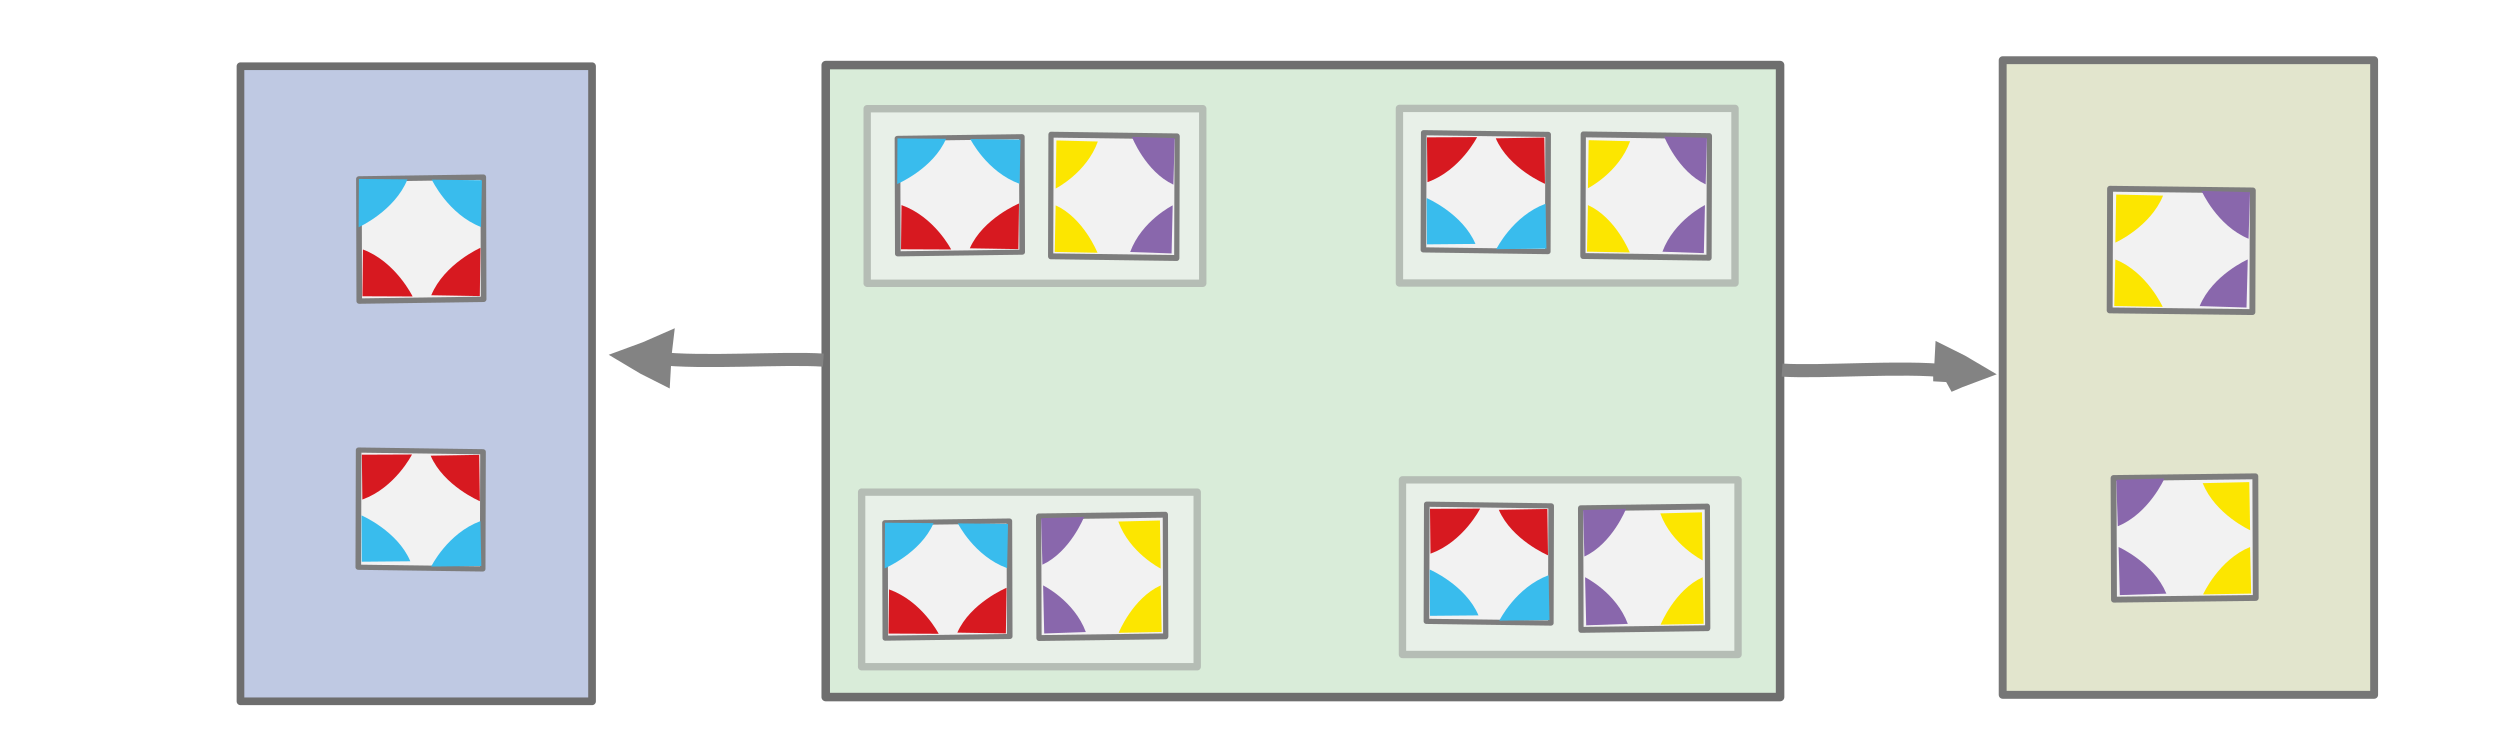
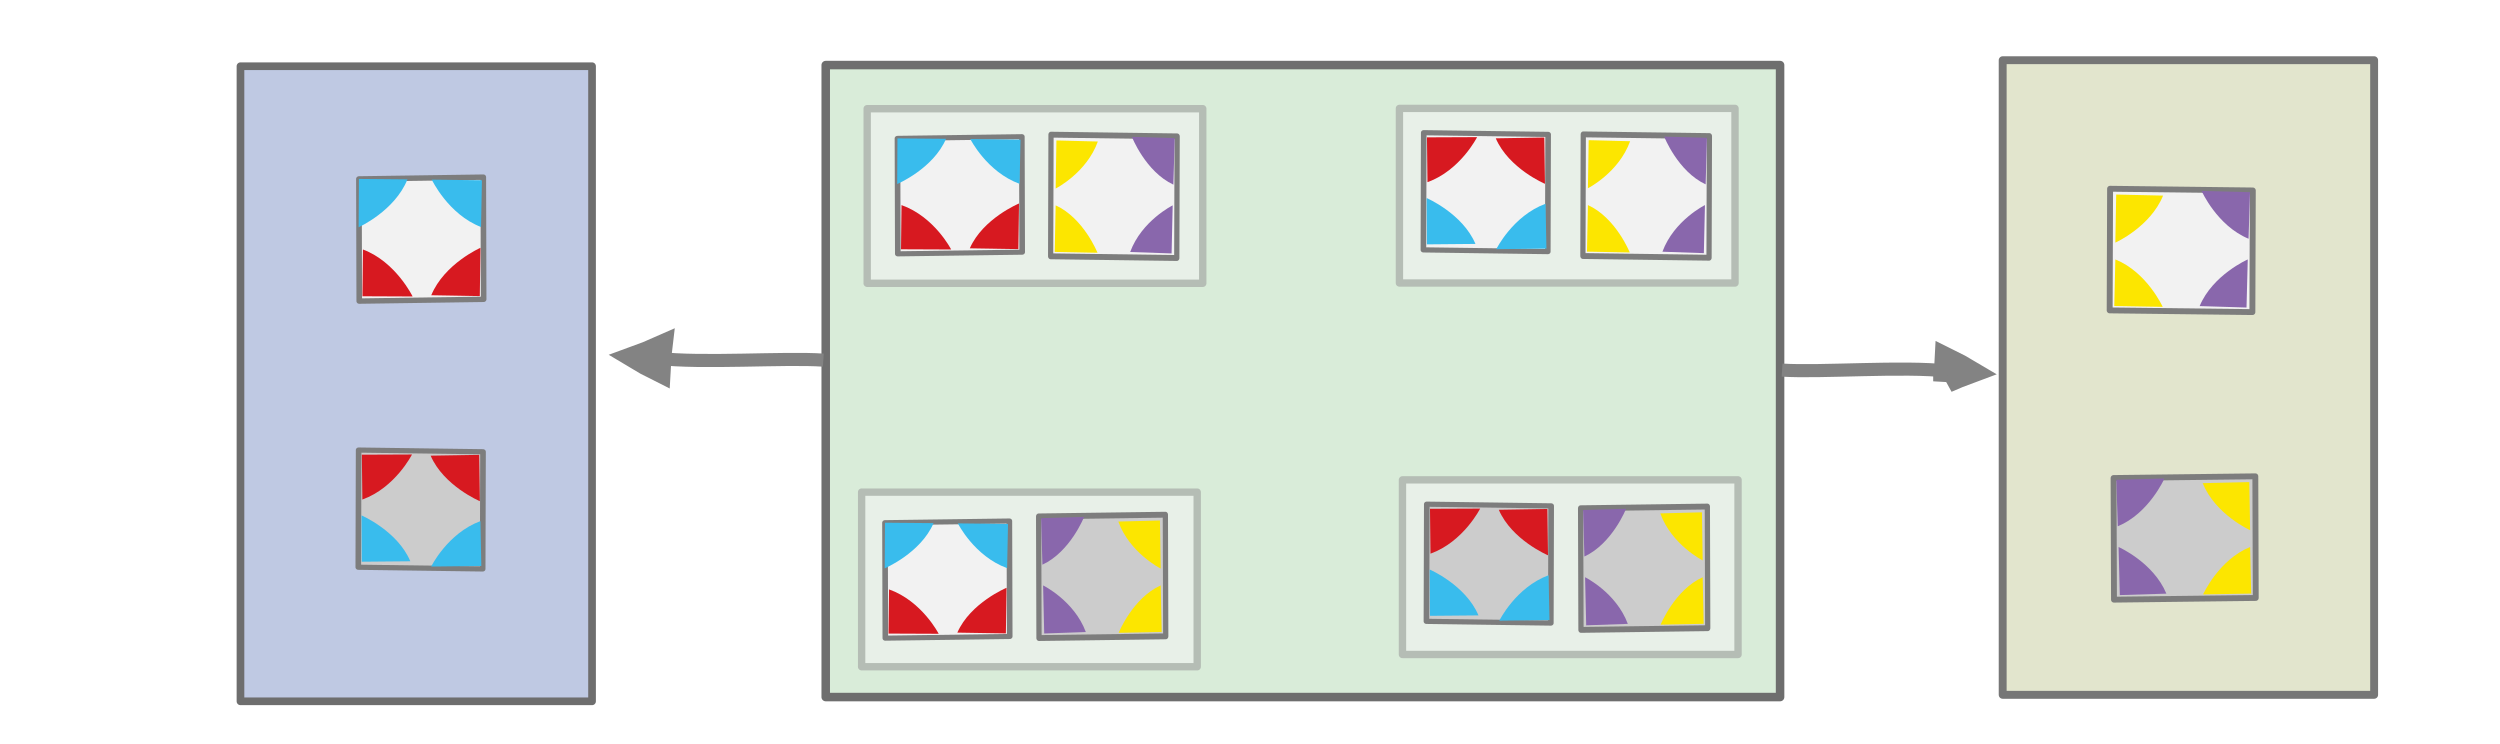
<svg xmlns="http://www.w3.org/2000/svg" viewBox="0 0 595.3 177" version="1.1" id="svg3397">
  <defs id="defs3401" />
  <g id="layer1" style="display:inline">
    <rect style="display:inline;opacity:0.57;fill:#4a66ae;fill-opacity:0.624;stroke:#000000;stroke-width:1.829;stroke-linecap:round;stroke-linejoin:round;stroke-miterlimit:10;stroke-dasharray:none;stroke-opacity:1" id="rect5720-2" width="83.717" height="151.232" x="57.261" y="15.766" />
    <text xml:space="preserve" style="font-style:normal;font-weight:normal;font-size:39.762px;line-height:1.25;font-family:sans-serif;letter-spacing:0px;word-spacing:0px;fill:#000000;fill-opacity:1;stroke:none;stroke-width:0.994" x="500.262" y="-52.671" id="text1739" />
    <rect style="opacity:0.57;fill:#66b666;stroke:#000000;stroke-width:2.03;stroke-linecap:round;stroke-linejoin:round;stroke-miterlimit:10;stroke-dasharray:none;stroke-opacity:1;fill-opacity:0.432" id="rect5720" width="227.25" height="150.483" x="196.622" y="15.499" />
    <rect style="opacity:0.57;fill:#f2f2f2;fill-opacity:1;stroke:#999999;stroke-width:1.756;stroke-linecap:round;stroke-linejoin:round;stroke-miterlimit:10;stroke-dasharray:none" id="rect4516" width="79.907" height="41.576" x="206.491" y="25.881" />
    <g id="g3737-9" style="display:inline" transform="matrix(0.0038953,-0.6840884,-0.6086224,-0.00437829,418.5996,95.53828)">
      <rect style="display:inline;fill:#f2f2f2;fill-opacity:1;stroke:#7d7d7d;stroke-width:2.045;stroke-linejoin:round;stroke-opacity:1" id="rect10151-2-2" width="42.339" height="49.35" x="47.116" y="227.548" transform="matrix(0.9999955,0.00298999,0.00561133,0.9999843,0,0)" />
      <path style="display:inline;fill:#8967ac;fill-opacity:1;stroke:#000000;stroke-width:0;stroke-linecap:butt;stroke-linejoin:miter;stroke-miterlimit:4;stroke-dasharray:none;stroke-opacity:1" d="m 73.913,229.168 c 4.442,10.922 16.534,16.344 16.534,16.344 l -0.324,-16.743 z" id="path1742-5-6-0" />
      <path style="display:inline;fill:#8967ac;fill-opacity:1;stroke:#000000;stroke-width:0;stroke-linecap:butt;stroke-linejoin:miter;stroke-miterlimit:4;stroke-dasharray:none;stroke-opacity:1" d="m 50.366,245.934 c 10.922,-4.442 16.344,-16.534 16.344,-16.534 l -16.743,0.324 z" id="path1742-5-0-1-2" />
      <path style="display:inline;fill:#fce600;fill-opacity:1;stroke:#000000;stroke-width:0;stroke-linecap:butt;stroke-linejoin:miter;stroke-miterlimit:4;stroke-dasharray:none;stroke-opacity:1" d="m 66.418,275.186 c -4.354,-10.958 -16.402,-16.477 -16.402,-16.477 l 0.189,16.745 z" id="path1742-5-8-8-3" />
      <path style="display:inline;fill:#fce600;fill-opacity:1;stroke:#000000;stroke-width:0;stroke-linecap:butt;stroke-linejoin:miter;stroke-miterlimit:4;stroke-dasharray:none;stroke-opacity:1" d="m 88.742,258.822 c -10.958,4.354 -16.477,16.402 -16.477,16.402 l 16.745,-0.189 z" id="path1742-5-0-3-7-7" />
    </g>
    <g id="g10281-2-3" transform="matrix(-0.00437829,-0.648992,-0.7131312,0.00433001,312.1227,94.99685)" style="display:inline">
      <rect style="display:inline;fill:#f2f2f2;fill-opacity:1;stroke:#7d7d7d;stroke-width:1.876;stroke-linejoin:round;stroke-opacity:1" id="rect10151-5-6-7" width="42.358" height="41.536" x="55.289" y="96.218" transform="matrix(0.9999943,-0.0033875,-0.00821188,0.9999663,0,0)" />
      <path style="display:inline;fill:#39bced;fill-opacity:1;stroke:#000000;stroke-width:0;stroke-linecap:butt;stroke-linejoin:miter;stroke-miterlimit:4;stroke-dasharray:none;stroke-opacity:1" d="m 79.571,96.743 c 4.442,10.922 16.534,16.344 16.534,16.344 l -0.324,-16.743 z" id="path1742-5-2-7" />
      <path style="display:inline;fill:#d71920;fill-opacity:1;stroke:#000000;stroke-width:0;stroke-linecap:butt;stroke-linejoin:miter;stroke-miterlimit:4;stroke-dasharray:none;stroke-opacity:1" d="m 56.023,113.509 c 10.922,-4.442 16.344,-16.534 16.344,-16.534 l -16.743,0.324 z" id="path1742-5-0-4-5" />
      <path style="display:inline;fill:#d71920;fill-opacity:1;stroke:#000000;stroke-width:0;stroke-linecap:butt;stroke-linejoin:miter;stroke-miterlimit:4;stroke-dasharray:none;stroke-opacity:1" d="m 72.039,136.215 c -4.354,-10.958 -16.402,-16.477 -16.402,-16.477 l 0.189,16.745 z" id="path1742-5-8-4-3" />
      <path style="display:inline;fill:#39bced;fill-opacity:1;stroke:#000000;stroke-width:0;stroke-linecap:butt;stroke-linejoin:miter;stroke-miterlimit:4;stroke-dasharray:none;stroke-opacity:1" d="m 96.248,121.207 c -10.958,4.354 -16.477,16.402 -16.477,16.402 l 16.745,-0.189 z" id="path1742-5-0-3-3-5" />
    </g>
    <rect style="display:inline;opacity:0.57;fill:#f2f2f2;fill-opacity:1;stroke:#999999;stroke-width:1.756;stroke-linecap:round;stroke-linejoin:round;stroke-miterlimit:10;stroke-dasharray:none" id="rect4516-3" width="79.907" height="41.576" x="333.233" y="25.814" />
    <g id="g3737-9-6" style="display:inline" transform="matrix(0.0038953,-0.6840884,-0.6086224,-0.00437829,545.3414,95.47077)">
      <rect style="display:inline;fill:#f2f2f2;fill-opacity:1;stroke:#7d7d7d;stroke-width:2.045;stroke-linejoin:round;stroke-opacity:1" id="rect10151-2-2-1" width="42.339" height="49.35" x="47.116" y="227.548" transform="matrix(0.9999955,0.00298999,0.00561133,0.9999843,0,0)" />
      <path style="display:inline;fill:#8967ac;fill-opacity:1;stroke:#000000;stroke-width:0;stroke-linecap:butt;stroke-linejoin:miter;stroke-miterlimit:4;stroke-dasharray:none;stroke-opacity:1" d="m 73.913,229.168 c 4.442,10.922 16.534,16.344 16.534,16.344 l -0.324,-16.743 z" id="path1742-5-6-0-2" />
      <path style="display:inline;fill:#8967ac;fill-opacity:1;stroke:#000000;stroke-width:0;stroke-linecap:butt;stroke-linejoin:miter;stroke-miterlimit:4;stroke-dasharray:none;stroke-opacity:1" d="m 50.366,245.934 c 10.922,-4.442 16.344,-16.534 16.344,-16.534 l -16.743,0.324 z" id="path1742-5-0-1-2-9" />
      <path style="display:inline;fill:#fce600;fill-opacity:1;stroke:#000000;stroke-width:0;stroke-linecap:butt;stroke-linejoin:miter;stroke-miterlimit:4;stroke-dasharray:none;stroke-opacity:1" d="m 66.418,275.186 c -4.354,-10.958 -16.402,-16.477 -16.402,-16.477 l 0.189,16.745 z" id="path1742-5-8-8-3-3" />
      <path style="display:inline;fill:#fce600;fill-opacity:1;stroke:#000000;stroke-width:0;stroke-linecap:butt;stroke-linejoin:miter;stroke-miterlimit:4;stroke-dasharray:none;stroke-opacity:1" d="m 88.742,258.822 c -10.958,4.354 -16.477,16.402 -16.477,16.402 l 16.745,-0.189 z" id="path1742-5-0-3-7-7-1" />
    </g>
    <g id="g10281-2-3-9" transform="matrix(-0.00437829,0.6586924,-0.7131312,-0.00439473,437.3611,-3.468913)" style="display:inline">
      <rect style="display:inline;fill:#f2f2f2;fill-opacity:1;stroke:#7d7d7d;stroke-width:1.876;stroke-linejoin:round;stroke-opacity:1" id="rect10151-5-6-7-4" width="42.358" height="41.536" x="55.289" y="96.218" transform="matrix(0.9999943,-0.0033875,-0.00821188,0.9999663,0,0)" />
      <path style="display:inline;fill:#39bced;fill-opacity:1;stroke:#000000;stroke-width:0;stroke-linecap:butt;stroke-linejoin:miter;stroke-miterlimit:4;stroke-dasharray:none;stroke-opacity:1" d="m 79.571,96.743 c 4.442,10.922 16.534,16.344 16.534,16.344 l -0.324,-16.743 z" id="path1742-5-2-7-7" />
      <path style="display:inline;fill:#d71920;fill-opacity:1;stroke:#000000;stroke-width:0;stroke-linecap:butt;stroke-linejoin:miter;stroke-miterlimit:4;stroke-dasharray:none;stroke-opacity:1" d="m 56.023,113.509 c 10.922,-4.442 16.344,-16.534 16.344,-16.534 l -16.743,0.324 z" id="path1742-5-0-4-5-8" />
      <path style="display:inline;fill:#d71920;fill-opacity:1;stroke:#000000;stroke-width:0;stroke-linecap:butt;stroke-linejoin:miter;stroke-miterlimit:4;stroke-dasharray:none;stroke-opacity:1" d="m 72.039,136.215 c -4.354,-10.958 -16.402,-16.477 -16.402,-16.477 l 0.189,16.745 z" id="path1742-5-8-4-3-4" />
      <path style="display:inline;fill:#39bced;fill-opacity:1;stroke:#000000;stroke-width:0;stroke-linecap:butt;stroke-linejoin:miter;stroke-miterlimit:4;stroke-dasharray:none;stroke-opacity:1" d="m 94.244,120.056 c -10.958,4.354 -16.477,16.402 -16.477,16.402 l 16.745,-0.189 z" id="path1742-5-0-3-3-5-5" />
    </g>
    <rect style="display:inline;opacity:0.57;fill:#f2f2f2;fill-opacity:1;stroke:#999999;stroke-width:1.756;stroke-linecap:round;stroke-linejoin:round;stroke-miterlimit:10;stroke-dasharray:none" id="rect4516-3-7" width="79.907" height="41.576" x="205.17" y="117.187" />
    <rect style="display:inline;opacity:0.57;fill:#f2f2f2;fill-opacity:1;stroke:#999999;stroke-width:1.756;stroke-linecap:round;stroke-linejoin:round;stroke-miterlimit:10;stroke-dasharray:none" id="rect4516-3-7-4" width="79.907" height="41.576" x="333.955" y="114.269" />
    <g id="g3737-9-6-6-4" style="display:inline" transform="matrix(-0.00391408,-0.6840884,0.6115572,-0.00437829,108.3539,186.0336)">
-       <rect style="display:inline;fill:#f2f2f2;fill-opacity:1;stroke:#7d7d7d;stroke-width:2.045;stroke-linejoin:round;stroke-opacity:1" id="rect10151-2-2-1-5-3" width="42.339" height="49.35" x="47.116" y="227.548" transform="matrix(0.9999955,0.00298999,0.00561133,0.9999843,0,0)" />
+       <rect style="display:inline;fill:#cccccc;fill-opacity:1;stroke:#7d7d7d;stroke-width:2.045;stroke-linejoin:round;stroke-opacity:1" id="rect10151-2-2-1-5-3" width="42.339" height="49.35" x="47.116" y="227.548" transform="matrix(0.9999955,0.00298999,0.00561133,0.9999843,0,0)" />
      <path style="display:inline;fill:#8967ac;fill-opacity:1;stroke:#000000;stroke-width:0;stroke-linecap:butt;stroke-linejoin:miter;stroke-miterlimit:4;stroke-dasharray:none;stroke-opacity:1" d="m 73.913,229.168 c 4.442,10.922 16.534,16.344 16.534,16.344 l -0.324,-16.743 z" id="path1742-5-6-0-2-6-0" />
      <path style="display:inline;fill:#8967ac;fill-opacity:1;stroke:#000000;stroke-width:0;stroke-linecap:butt;stroke-linejoin:miter;stroke-miterlimit:4;stroke-dasharray:none;stroke-opacity:1" d="m 50.366,245.934 c 10.922,-4.442 16.344,-16.534 16.344,-16.534 l -16.743,0.324 z" id="path1742-5-0-1-2-9-9-7" />
      <path style="display:inline;fill:#fce600;fill-opacity:1;stroke:#000000;stroke-width:0;stroke-linecap:butt;stroke-linejoin:miter;stroke-miterlimit:4;stroke-dasharray:none;stroke-opacity:1" d="m 66.418,275.186 c -4.354,-10.958 -16.402,-16.477 -16.402,-16.477 l 0.189,16.745 z" id="path1742-5-8-8-3-3-3-8" />
      <path style="display:inline;fill:#fce600;fill-opacity:1;stroke:#000000;stroke-width:0;stroke-linecap:butt;stroke-linejoin:miter;stroke-miterlimit:4;stroke-dasharray:none;stroke-opacity:1" d="m 88.742,258.822 c -10.958,4.354 -16.477,16.402 -16.477,16.402 l 16.745,-0.189 z" id="path1742-5-0-3-7-7-1-7-6" />
    </g>
    <g id="g10281-2-3-9-4-8" transform="matrix(-0.00437829,0.6586924,-0.7131312,-0.00439473,438.0836,84.98635)" style="display:inline">
-       <rect style="display:inline;fill:#f2f2f2;fill-opacity:1;stroke:#7d7d7d;stroke-width:1.876;stroke-linejoin:round;stroke-opacity:1" id="rect10151-5-6-7-4-5-8" width="42.358" height="41.536" x="55.289" y="96.218" transform="matrix(0.9999943,-0.0033875,-0.00821188,0.9999663,0,0)" />
+       <rect style="display:inline;fill:#cccccc;fill-opacity:1;stroke:#7d7d7d;stroke-width:1.876;stroke-linejoin:round;stroke-opacity:1" id="rect10151-5-6-7-4-5-8" width="42.358" height="41.536" x="55.289" y="96.218" transform="matrix(0.9999943,-0.0033875,-0.00821188,0.9999663,0,0)" />
      <path style="display:inline;fill:#39bced;fill-opacity:1;stroke:#000000;stroke-width:0;stroke-linecap:butt;stroke-linejoin:miter;stroke-miterlimit:4;stroke-dasharray:none;stroke-opacity:1" d="m 79.571,96.743 c 4.442,10.922 16.534,16.344 16.534,16.344 l -0.324,-16.743 z" id="path1742-5-2-7-7-2-4" />
      <path style="display:inline;fill:#d71920;fill-opacity:1;stroke:#000000;stroke-width:0;stroke-linecap:butt;stroke-linejoin:miter;stroke-miterlimit:4;stroke-dasharray:none;stroke-opacity:1" d="m 56.023,113.509 c 10.922,-4.442 16.344,-16.534 16.344,-16.534 l -16.743,0.324 z" id="path1742-5-0-4-5-8-5-3" />
      <path style="display:inline;fill:#d71920;fill-opacity:1;stroke:#000000;stroke-width:0;stroke-linecap:butt;stroke-linejoin:miter;stroke-miterlimit:4;stroke-dasharray:none;stroke-opacity:1" d="m 72.039,136.215 c -4.354,-10.958 -16.402,-16.477 -16.402,-16.477 l 0.189,16.745 z" id="path1742-5-8-4-3-4-4-1" />
      <path style="display:inline;fill:#39bced;fill-opacity:1;stroke:#000000;stroke-width:0;stroke-linecap:butt;stroke-linejoin:miter;stroke-miterlimit:4;stroke-dasharray:none;stroke-opacity:1" d="m 94.244,120.056 c -10.958,4.354 -16.477,16.402 -16.477,16.402 l 16.745,-0.189 z" id="path1742-5-0-3-3-5-5-7-4" />
    </g>
    <g id="g3737-9-6-6-4-3" style="display:inline" transform="matrix(-0.00391408,-0.6840884,0.6115572,-0.00437829,237.4101,184.09)">
-       <rect style="display:inline;fill:#f2f2f2;fill-opacity:1;stroke:#7d7d7d;stroke-width:2.045;stroke-linejoin:round;stroke-opacity:1" id="rect10151-2-2-1-5-3-6" width="42.339" height="49.35" x="47.116" y="227.548" transform="matrix(0.9999955,0.00298999,0.00561133,0.9999843,0,0)" />
+       <rect style="display:inline;fill:#cccccc;fill-opacity:1;stroke:#7d7d7d;stroke-width:2.045;stroke-linejoin:round;stroke-opacity:1" id="rect10151-2-2-1-5-3-6" width="42.339" height="49.35" x="47.116" y="227.548" transform="matrix(0.9999955,0.00298999,0.00561133,0.9999843,0,0)" />
      <path style="display:inline;fill:#8967ac;fill-opacity:1;stroke:#000000;stroke-width:0;stroke-linecap:butt;stroke-linejoin:miter;stroke-miterlimit:4;stroke-dasharray:none;stroke-opacity:1" d="m 73.913,229.168 c 4.442,10.922 16.534,16.344 16.534,16.344 l -0.324,-16.743 z" id="path1742-5-6-0-2-6-0-7" />
      <path style="display:inline;fill:#8967ac;fill-opacity:1;stroke:#000000;stroke-width:0;stroke-linecap:butt;stroke-linejoin:miter;stroke-miterlimit:4;stroke-dasharray:none;stroke-opacity:1" d="m 50.366,245.934 c 10.922,-4.442 16.344,-16.534 16.344,-16.534 l -16.743,0.324 z" id="path1742-5-0-1-2-9-9-7-5" />
      <path style="display:inline;fill:#fce600;fill-opacity:1;stroke:#000000;stroke-width:0;stroke-linecap:butt;stroke-linejoin:miter;stroke-miterlimit:4;stroke-dasharray:none;stroke-opacity:1" d="m 66.418,275.186 c -4.354,-10.958 -16.402,-16.477 -16.402,-16.477 l 0.189,16.745 z" id="path1742-5-8-8-3-3-3-8-3" />
      <path style="display:inline;fill:#fce600;fill-opacity:1;stroke:#000000;stroke-width:0;stroke-linecap:butt;stroke-linejoin:miter;stroke-miterlimit:4;stroke-dasharray:none;stroke-opacity:1" d="m 88.742,258.822 c -10.958,4.354 -16.477,16.402 -16.477,16.402 l 16.745,-0.189 z" id="path1742-5-0-3-7-7-1-7-6-5" />
    </g>
    <g id="g10281-2-3-6" transform="matrix(-0.00437829,-0.648992,-0.7131312,0.00433001,309.1523,186.5088)" style="display:inline">
      <rect style="display:inline;fill:#f2f2f2;fill-opacity:1;stroke:#7d7d7d;stroke-width:1.876;stroke-linejoin:round;stroke-opacity:1" id="rect10151-5-6-7-2" width="42.358" height="41.536" x="55.289" y="96.218" transform="matrix(0.9999943,-0.0033875,-0.00821188,0.9999663,0,0)" />
      <path style="display:inline;fill:#39bced;fill-opacity:1;stroke:#000000;stroke-width:0;stroke-linecap:butt;stroke-linejoin:miter;stroke-miterlimit:4;stroke-dasharray:none;stroke-opacity:1" d="m 79.571,96.743 c 4.442,10.922 16.534,16.344 16.534,16.344 l -0.324,-16.743 z" id="path1742-5-2-7-9" />
      <path style="display:inline;fill:#d71920;fill-opacity:1;stroke:#000000;stroke-width:0;stroke-linecap:butt;stroke-linejoin:miter;stroke-miterlimit:4;stroke-dasharray:none;stroke-opacity:1" d="m 56.023,113.509 c 10.922,-4.442 16.344,-16.534 16.344,-16.534 l -16.743,0.324 z" id="path1742-5-0-4-5-1" />
      <path style="display:inline;fill:#d71920;fill-opacity:1;stroke:#000000;stroke-width:0;stroke-linecap:butt;stroke-linejoin:miter;stroke-miterlimit:4;stroke-dasharray:none;stroke-opacity:1" d="m 72.039,136.215 c -4.354,-10.958 -16.402,-16.477 -16.402,-16.477 l 0.189,16.745 z" id="path1742-5-8-4-3-2" />
      <path style="display:inline;fill:#39bced;fill-opacity:1;stroke:#000000;stroke-width:0;stroke-linecap:butt;stroke-linejoin:miter;stroke-miterlimit:4;stroke-dasharray:none;stroke-opacity:1" d="m 96.248,121.207 c -10.958,4.354 -16.477,16.402 -16.477,16.402 l 16.745,-0.189 z" id="path1742-5-0-3-3-5-7" />
    </g>
    <rect style="display:inline;opacity:0.57;fill:#8b9438;fill-opacity:0.445;stroke:#0e0e0e;stroke-width:1.879;stroke-linecap:round;stroke-linejoin:round;stroke-miterlimit:10;stroke-dasharray:none;stroke-opacity:1" id="rect5720-2-2" width="88.451" height="151.118" x="476.878" y="14.335" />
    <g id="g3737" transform="matrix(-0.00437829,-0.6840884,0.6840884,-0.00437829,347.8358,176.8917)">
-       <rect style="display:inline;fill:#f2f2f2;fill-opacity:1;stroke:#7d7d7d;stroke-width:2.045;stroke-linejoin:round;stroke-opacity:1" id="rect10151-2" width="42.339" height="49.35" x="47.116" y="227.548" transform="matrix(0.9999955,0.00298999,0.00561133,0.9999843,0,0)" />
+       <rect style="display:inline;fill:#cccccc;fill-opacity:1;stroke:#7d7d7d;stroke-width:2.045;stroke-linejoin:round;stroke-opacity:1" id="rect10151-2" width="42.339" height="49.35" x="47.116" y="227.548" transform="matrix(0.9999955,0.00298999,0.00561133,0.9999843,0,0)" />
      <path style="display:inline;fill:#8967ac;fill-opacity:1;stroke:#000000;stroke-width:0;stroke-linecap:butt;stroke-linejoin:miter;stroke-miterlimit:4;stroke-dasharray:none;stroke-opacity:1" d="m 73.913,229.168 c 4.442,10.922 16.534,16.344 16.534,16.344 l -0.324,-16.743 z" id="path1742-5-6" />
      <path style="display:inline;fill:#8967ac;fill-opacity:1;stroke:#000000;stroke-width:0;stroke-linecap:butt;stroke-linejoin:miter;stroke-miterlimit:4;stroke-dasharray:none;stroke-opacity:1" d="m 50.366,245.934 c 10.922,-4.442 16.344,-16.534 16.344,-16.534 l -16.743,0.324 z" id="path1742-5-0-1" />
      <path style="display:inline;fill:#fce600;fill-opacity:1;stroke:#000000;stroke-width:0;stroke-linecap:butt;stroke-linejoin:miter;stroke-miterlimit:4;stroke-dasharray:none;stroke-opacity:1" d="m 66.418,275.186 c -4.354,-10.958 -16.402,-16.477 -16.402,-16.477 l 0.189,16.745 z" id="path1742-5-8-8" />
      <path style="display:inline;fill:#fce600;fill-opacity:1;stroke:#000000;stroke-width:0;stroke-linecap:butt;stroke-linejoin:miter;stroke-miterlimit:4;stroke-dasharray:none;stroke-opacity:1" d="m 88.742,258.822 c -10.958,4.354 -16.477,16.402 -16.477,16.402 l 16.745,-0.189 z" id="path1742-5-0-3-7" />
    </g>
    <g id="g3737-9-0" style="display:inline" transform="matrix(0.00440731,-0.6840884,-0.6886222,-0.00437829,692.913,108.4175)">
      <rect style="display:inline;fill:#f2f2f2;fill-opacity:1;stroke:#7d7d7d;stroke-width:2.045;stroke-linejoin:round;stroke-opacity:1" id="rect10151-2-2-9" width="42.339" height="49.35" x="47.116" y="227.548" transform="matrix(0.9999955,0.00298999,0.00561133,0.9999843,0,0)" />
      <path style="display:inline;fill:#8967ac;fill-opacity:1;stroke:#000000;stroke-width:0;stroke-linecap:butt;stroke-linejoin:miter;stroke-miterlimit:4;stroke-dasharray:none;stroke-opacity:1" d="m 73.913,229.168 c 4.442,10.922 16.534,16.344 16.534,16.344 l -0.324,-16.743 z" id="path1742-5-6-0-3" />
      <path style="display:inline;fill:#8967ac;fill-opacity:1;stroke:#000000;stroke-width:0;stroke-linecap:butt;stroke-linejoin:miter;stroke-miterlimit:4;stroke-dasharray:none;stroke-opacity:1" d="m 50.366,245.934 c 10.922,-4.442 16.344,-16.534 16.344,-16.534 l -16.743,0.324 z" id="path1742-5-0-1-2-6" />
      <path style="display:inline;fill:#fce600;fill-opacity:1;stroke:#000000;stroke-width:0;stroke-linecap:butt;stroke-linejoin:miter;stroke-miterlimit:4;stroke-dasharray:none;stroke-opacity:1" d="m 66.418,275.186 c -4.354,-10.958 -16.402,-16.477 -16.402,-16.477 l 0.189,16.745 z" id="path1742-5-8-8-3-0" />
      <path style="display:inline;fill:#fce600;fill-opacity:1;stroke:#000000;stroke-width:0;stroke-linecap:butt;stroke-linejoin:miter;stroke-miterlimit:4;stroke-dasharray:none;stroke-opacity:1" d="m 88.742,258.822 c -10.958,4.354 -16.477,16.402 -16.477,16.402 l 16.745,-0.189 z" id="path1742-5-0-3-7-7-6" />
    </g>
    <g id="g10281-2-3-2" transform="matrix(-0.00437829,0.6586924,-0.7131312,-0.00439473,183.7357,72.10032)" style="display:inline">
-       <rect style="display:inline;fill:#f2f2f2;fill-opacity:1;stroke:#7d7d7d;stroke-width:1.876;stroke-linejoin:round;stroke-opacity:1" id="rect10151-5-6" width="42.358" height="41.536" x="55.289" y="96.218" transform="matrix(0.9999943,-0.0033875,-0.00821188,0.9999663,0,0)" />
+       <rect style="display:inline;fill:#cccccc;fill-opacity:1;stroke:#7d7d7d;stroke-width:1.876;stroke-linejoin:round;stroke-opacity:1" id="rect10151-5-6" width="42.358" height="41.536" x="55.289" y="96.218" transform="matrix(0.9999943,-0.0033875,-0.00821188,0.9999663,0,0)" />
      <path style="display:inline;fill:#39bced;fill-opacity:1;stroke:#000000;stroke-width:0;stroke-linecap:butt;stroke-linejoin:miter;stroke-miterlimit:4;stroke-dasharray:none;stroke-opacity:1" d="m 79.571,96.743 c 4.442,10.922 16.534,16.344 16.534,16.344 l -0.324,-16.743 z" id="path1742-5-2-7-6" />
      <path style="display:inline;fill:#d71920;fill-opacity:1;stroke:#000000;stroke-width:0;stroke-linecap:butt;stroke-linejoin:miter;stroke-miterlimit:4;stroke-dasharray:none;stroke-opacity:1" d="m 56.023,113.509 c 10.922,-4.442 16.344,-16.534 16.344,-16.534 l -16.743,0.324 z" id="path1742-5-0-4-5-18" />
      <path style="display:inline;fill:#d71920;fill-opacity:1;stroke:#000000;stroke-width:0;stroke-linecap:butt;stroke-linejoin:miter;stroke-miterlimit:4;stroke-dasharray:none;stroke-opacity:1" d="m 72.039,136.215 c -4.354,-10.958 -16.402,-16.477 -16.402,-16.477 l 0.189,16.745 z" id="path1742-5-8-4-3-7" />
      <path style="display:inline;fill:#39bced;fill-opacity:1;stroke:#000000;stroke-width:0;stroke-linecap:butt;stroke-linejoin:miter;stroke-miterlimit:4;stroke-dasharray:none;stroke-opacity:1" d="m 94.244,120.056 c -10.958,4.354 -16.477,16.402 -16.477,16.402 l 16.745,-0.189 z" id="path1742-5-0-3-3-5-92" />
    </g>
    <g id="g10281-2-3-5" transform="matrix(-0.00437829,-0.6867032,-0.7131312,0.00458162,183.8827,108.2554)" style="display:inline">
      <rect style="display:inline;fill:#f2f2f2;fill-opacity:1;stroke:#7d7d7d;stroke-width:1.876;stroke-linejoin:round;stroke-opacity:1" id="rect10151-5-6-9" width="42.358" height="41.536" x="55.289" y="96.218" transform="matrix(0.9999943,-0.0033875,-0.00821188,0.9999663,0,0)" />
      <path style="display:inline;fill:#39bced;fill-opacity:1;stroke:#000000;stroke-width:0;stroke-linecap:butt;stroke-linejoin:miter;stroke-miterlimit:4;stroke-dasharray:none;stroke-opacity:1" d="m 79.571,96.743 c 4.442,10.922 16.534,16.344 16.534,16.344 l -0.324,-16.743 z" id="path1742-5-2-7-2" />
      <path style="display:inline;fill:#d71920;fill-opacity:1;stroke:#000000;stroke-width:0;stroke-linecap:butt;stroke-linejoin:miter;stroke-miterlimit:4;stroke-dasharray:none;stroke-opacity:1" d="m 56.023,113.509 c 10.922,-4.442 16.344,-16.534 16.344,-16.534 l -16.743,0.324 z" id="path1742-5-0-4-5-2" />
      <path style="display:inline;fill:#d71920;fill-opacity:1;stroke:#000000;stroke-width:0;stroke-linecap:butt;stroke-linejoin:miter;stroke-miterlimit:4;stroke-dasharray:none;stroke-opacity:1" d="m 72.039,136.215 c -4.354,-10.958 -16.402,-16.477 -16.402,-16.477 l 0.189,16.745 z" id="path1742-5-8-4-3-8" />
      <path style="display:inline;fill:#39bced;fill-opacity:1;stroke:#000000;stroke-width:0;stroke-linecap:butt;stroke-linejoin:miter;stroke-miterlimit:4;stroke-dasharray:none;stroke-opacity:1" d="m 96.248,121.207 c -10.958,4.354 -16.477,16.402 -16.477,16.402 l 16.745,-0.189 z" id="path1742-5-0-3-3-5-9" />
    </g>
    <g style="display:inline;fill:#dddddd;stroke:#838383;stroke-width:6.389;stroke-miterlimit:10" id="g1482-7-0" transform="matrix(0.374612,1.966918e-5,0.00192357,0.3423246,350.7766,5.998281)">
      <g id="g1998" transform="matrix(0.9996318,0.02412966,-0.02015012,0.9998819,4.718665,2.670618)">
        <path style="stroke-width:16.098" id="path1478-7-9" d="m 299.406,237.908 c 4.794,-2.513 9.814,-4.829 14.978,-7.05 -4.548,-2.849 -9.335,-5.545 -14.362,-8.09 -0.197,5.287 -0.095,9.412 -0.616,15.141 z" />
        <path style="stroke-width:9.112;paint-order:markers fill stroke" id="path1480-1-3" d="m 195.214,232.561 c 24.942,1.12 77.133,-4.724 105.356,-1.867" />
      </g>
      <g id="g1998-3" style="display:inline;fill:#dddddd;stroke:#838383;stroke-width:6.389;stroke-miterlimit:10" transform="matrix(-0.9994675,-0.03003827,0.02508427,-0.9997788,-224.9572,471.3864)">
        <path style="stroke-width:16.098" id="path1478-7-9-6" d="m 299.406,237.908 c 4.794,-2.513 9.814,-4.829 14.978,-7.05 -4.548,-2.849 -9.335,-5.545 -14.362,-8.09 -0.197,5.287 -0.095,9.412 -0.616,15.141 z" />
        <path style="stroke-width:9.112;paint-order:markers fill stroke" id="path1480-1-3-7" d="m 195.214,232.561 c 24.942,1.12 77.133,-4.724 105.356,-1.867" />
      </g>
    </g>
  </g>
</svg>
